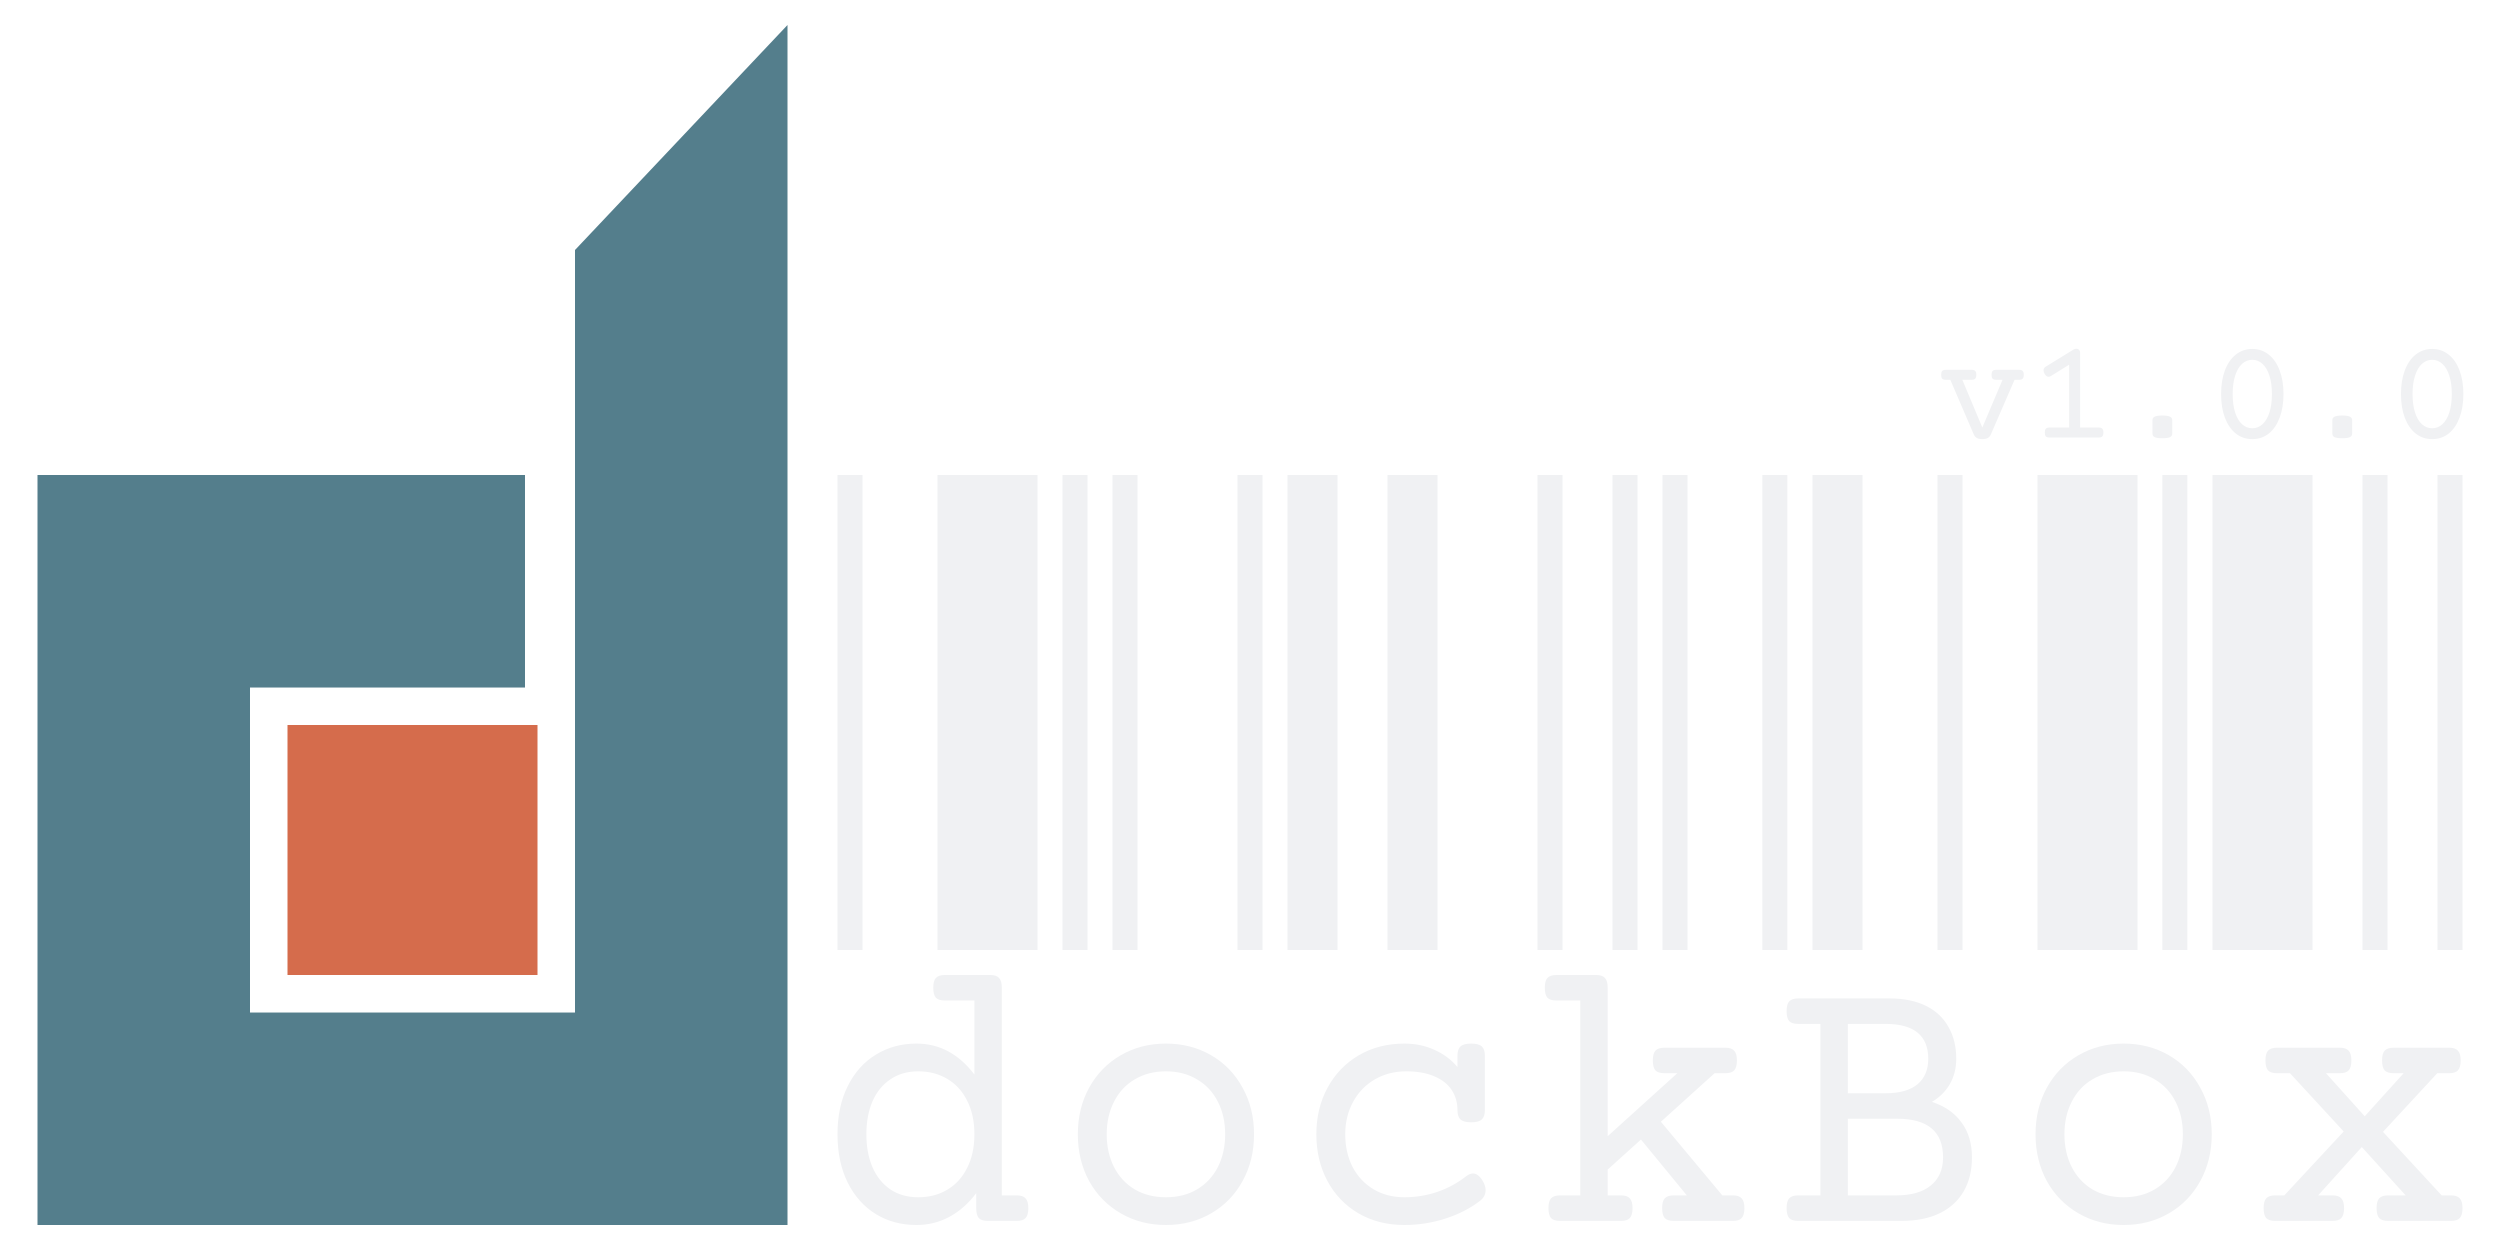
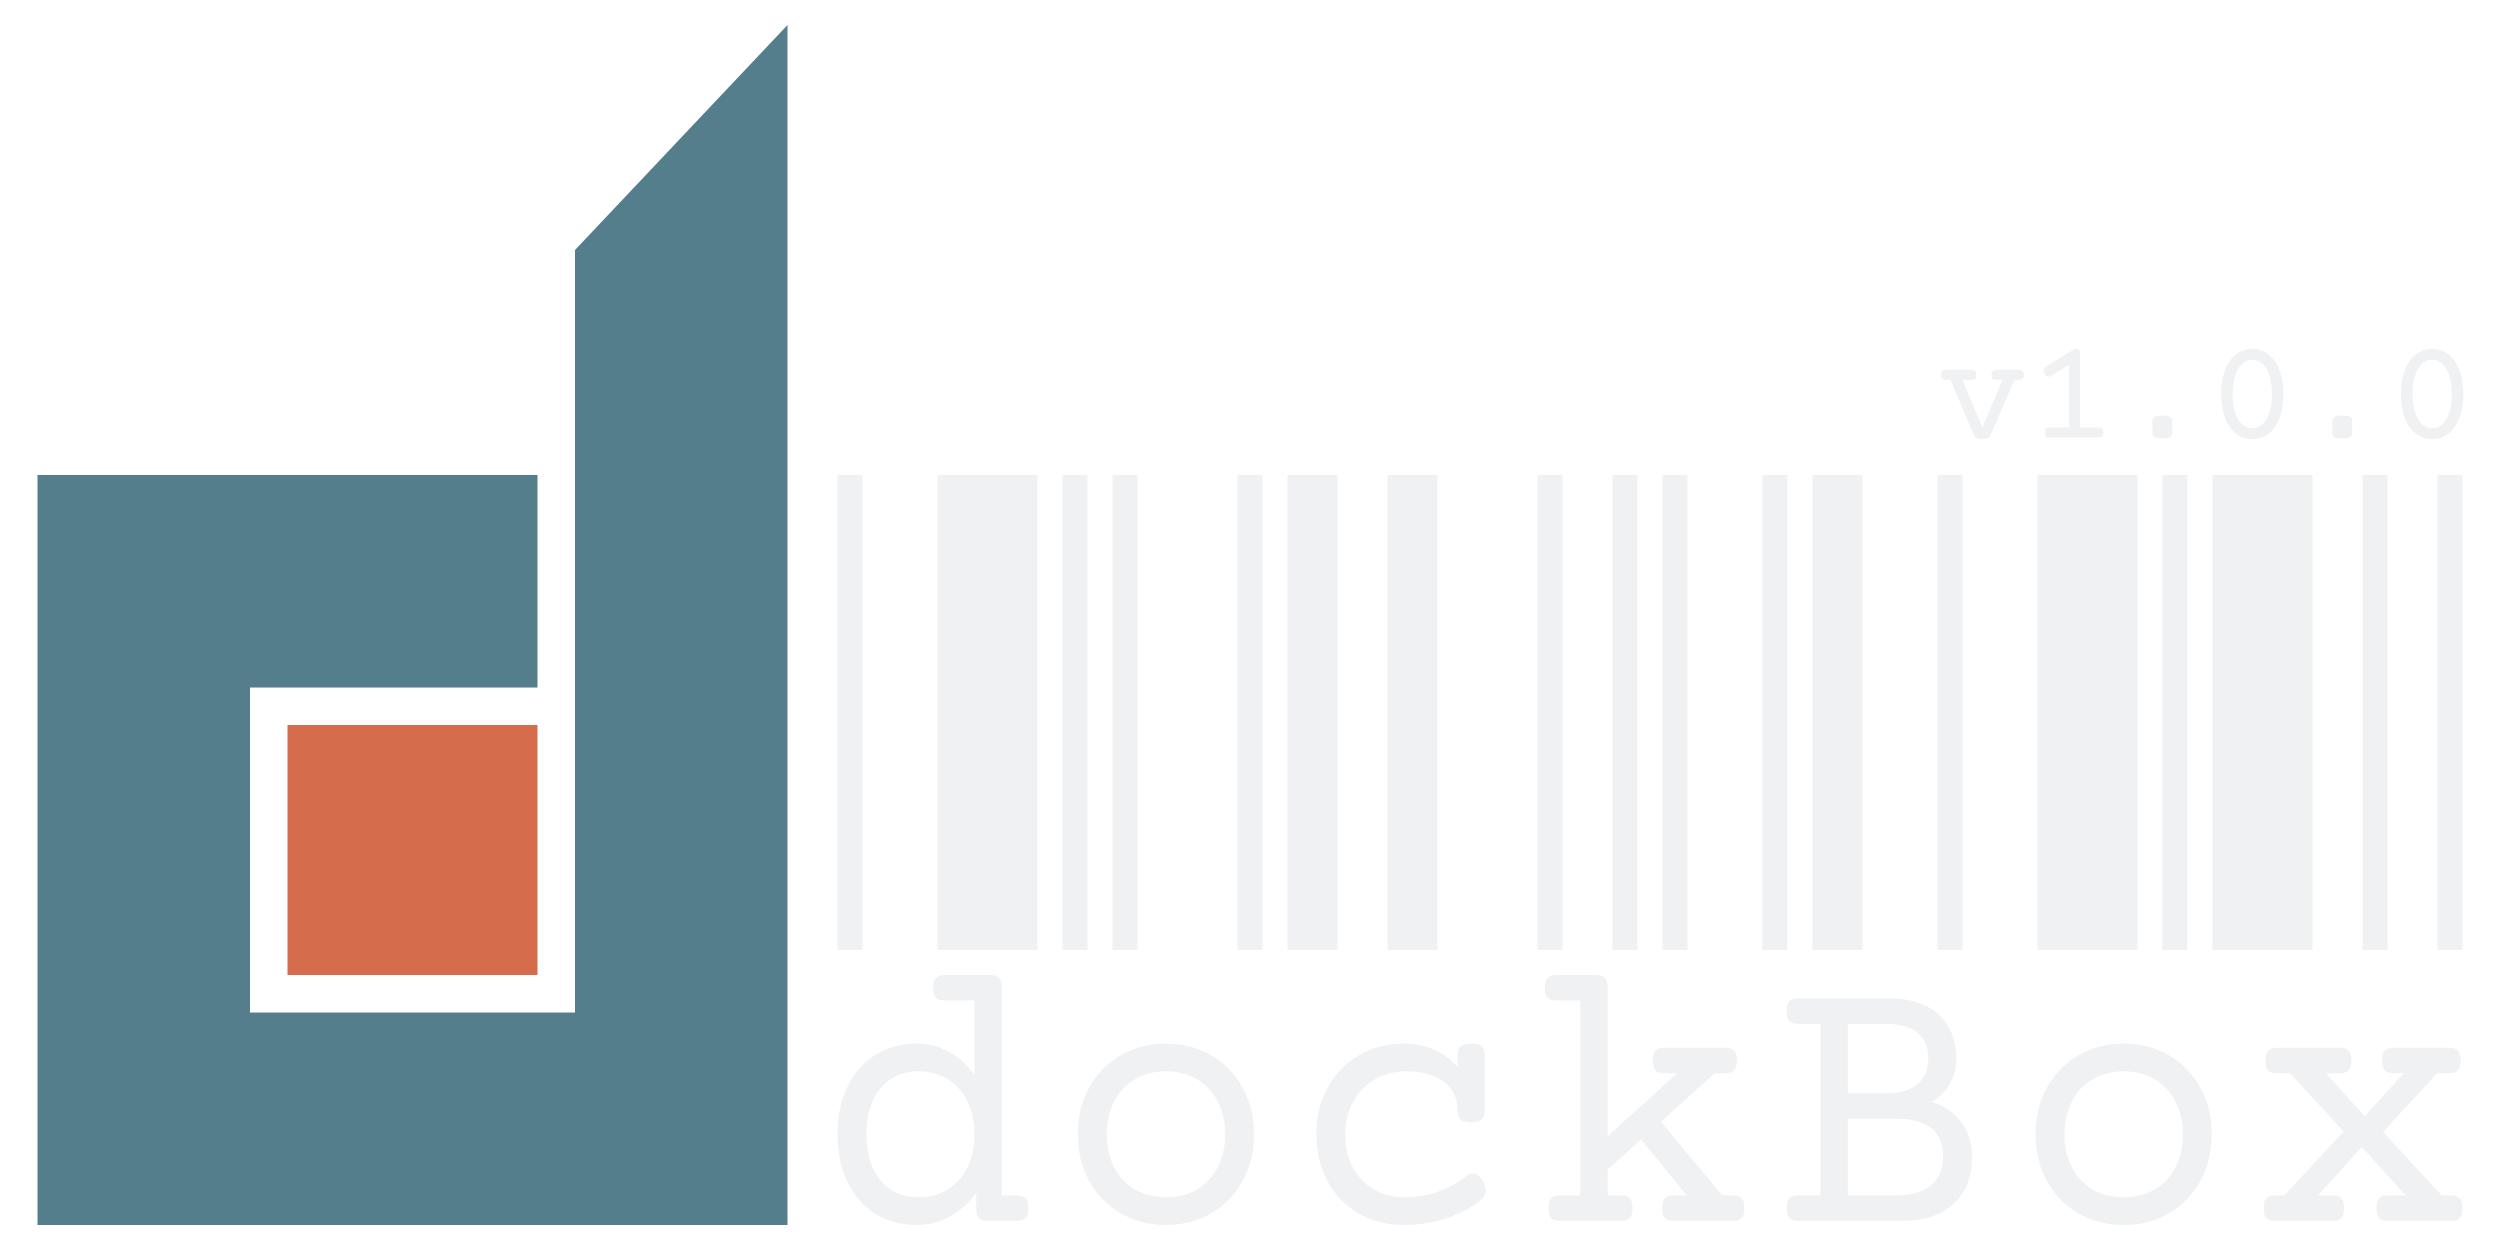
<svg xmlns="http://www.w3.org/2000/svg" width="200" height="100" viewBox="0 0 200 100" fill="none">
-   <path d="M63 2L46 20L46 81H20L20 55H42V38H3V98H63V2Z" fill="#547E8C" />
+   <path d="M63 2L46 20L46 81H20L20 55H43V38H3V98H63V2Z" fill="#547E8C" />
  <path d="M23 58L43 58V78H23V58Z" fill="#D56C4C" />
  <path d="M67 38L67 76H69L69 38H67ZM75 38L75 76H83L83 38H75ZM85 38L85 76H87L87 38H85ZM89 38L89 76H91L91 38H89ZM99 38L99 76H101L101 38H99ZM103 38L103 76H107L107 38H103ZM111 38L111 76H115L115 38H111ZM123 38L123 76H125L125 38H123ZM129 38L129 76H131L131 38H129ZM133 38L133 76H135V38H133ZM140.988 38V76H142.988L142.988 38H140.988ZM145 38L145 76H149V38H145ZM155 38L155 76H157L157 38H155ZM163 38V76H171L171 38H163ZM172.988 38L172.988 76H174.988L174.988 38H172.988ZM177 38V76H185L185 38H177ZM189 38V76H191V38H189ZM195 38V76H197V38H195Z" fill="#F0F1F3" />
  <path d="M79.224 78C79.556 78 79.79 78.08 79.926 78.24C80.072 78.39 80.145 78.65 80.145 79.019V95.631H81.344C81.676 95.631 81.91 95.711 82.046 95.871C82.193 96.021 82.266 96.281 82.266 96.651C82.266 97.02 82.193 97.285 82.046 97.445C81.91 97.595 81.676 97.67 81.344 97.67H79.019C78.688 97.67 78.449 97.595 78.303 97.445C78.167 97.285 78.098 97.02 78.098 96.651V95.451C77.484 96.271 76.773 96.901 75.963 97.34C75.154 97.78 74.272 98 73.317 98C72.108 98 71.026 97.71 70.071 97.13C69.115 96.541 68.365 95.701 67.819 94.612C67.273 93.512 67 92.223 67 90.744C67 89.264 67.273 87.98 67.819 86.891C68.365 85.791 69.115 84.951 70.071 84.372C71.026 83.782 72.108 83.487 73.317 83.487C75.15 83.487 76.695 84.312 77.952 85.961V80.039H75.583C75.252 80.039 75.013 79.964 74.867 79.814C74.73 79.654 74.662 79.389 74.662 79.019C74.662 78.65 74.73 78.39 74.867 78.24C75.013 78.08 75.252 78 75.583 78H79.224ZM73.463 85.706C72.596 85.706 71.85 85.921 71.226 86.351C70.602 86.771 70.124 87.36 69.793 88.12C69.471 88.88 69.31 89.754 69.31 90.744C69.31 91.733 69.471 92.608 69.793 93.367C70.124 94.127 70.602 94.722 71.226 95.151C71.85 95.571 72.596 95.781 73.463 95.781C74.331 95.781 75.101 95.581 75.773 95.181C76.456 94.782 76.987 94.202 77.367 93.442C77.757 92.683 77.952 91.783 77.952 90.744C77.952 89.704 77.757 88.805 77.367 88.045C76.987 87.285 76.456 86.706 75.773 86.306C75.101 85.906 74.331 85.706 73.463 85.706Z" fill="#F0F1F3" />
  <path d="M93.275 83.487C94.611 83.487 95.814 83.797 96.887 84.417C97.959 85.037 98.797 85.901 99.402 87.01C100.016 88.11 100.323 89.354 100.323 90.744C100.323 92.133 100.016 93.382 99.402 94.492C98.797 95.591 97.959 96.451 96.887 97.07C95.814 97.69 94.611 98 93.275 98C91.94 98 90.736 97.69 89.663 97.07C88.591 96.451 87.748 95.591 87.134 94.492C86.529 93.382 86.227 92.133 86.227 90.744C86.227 89.354 86.529 88.11 87.134 87.01C87.748 85.901 88.591 85.037 89.663 84.417C90.736 83.797 91.94 83.487 93.275 83.487ZM93.275 85.706C92.33 85.706 91.496 85.921 90.775 86.351C90.063 86.771 89.512 87.365 89.122 88.135C88.733 88.895 88.537 89.764 88.537 90.744C88.537 91.723 88.733 92.598 89.122 93.367C89.512 94.127 90.063 94.722 90.775 95.151C91.496 95.571 92.33 95.781 93.275 95.781C94.221 95.781 95.049 95.571 95.761 95.151C96.482 94.722 97.038 94.127 97.428 93.367C97.818 92.598 98.013 91.723 98.013 90.744C98.013 89.764 97.818 88.895 97.428 88.135C97.038 87.365 96.482 86.771 95.761 86.351C95.049 85.921 94.221 85.706 93.275 85.706Z" fill="#F0F1F3" />
  <path d="M117.693 83.487C118.093 83.487 118.376 83.562 118.541 83.712C118.707 83.862 118.79 84.112 118.79 84.462V88.81C118.79 89.159 118.707 89.409 118.541 89.559C118.376 89.709 118.093 89.784 117.693 89.784C117.294 89.784 117.011 89.709 116.845 89.559C116.679 89.409 116.597 89.159 116.597 88.81C116.597 88.2 116.441 87.66 116.129 87.19C115.817 86.721 115.349 86.356 114.725 86.096C114.111 85.836 113.37 85.706 112.502 85.706C111.566 85.706 110.728 85.921 109.987 86.351C109.246 86.781 108.666 87.38 108.247 88.15C107.828 88.919 107.618 89.784 107.618 90.744C107.618 91.713 107.813 92.583 108.203 93.352C108.603 94.112 109.159 94.707 109.87 95.136C110.592 95.566 111.42 95.781 112.356 95.781C113.253 95.781 114.121 95.641 114.959 95.361C115.807 95.072 116.577 94.657 117.269 94.117C117.474 93.957 117.664 93.877 117.839 93.877C118.122 93.877 118.385 94.082 118.629 94.492C118.775 94.742 118.848 94.981 118.848 95.211C118.848 95.561 118.692 95.851 118.38 96.081C117.601 96.681 116.679 97.15 115.617 97.49C114.554 97.83 113.467 98 112.356 98C110.962 98 109.729 97.685 108.657 97.055C107.594 96.426 106.77 95.561 106.185 94.462C105.601 93.362 105.308 92.123 105.308 90.744C105.308 89.364 105.605 88.125 106.2 87.025C106.795 85.926 107.623 85.061 108.686 84.432C109.758 83.802 110.982 83.487 112.356 83.487C113.224 83.487 114.018 83.652 114.74 83.982C115.471 84.302 116.09 84.762 116.597 85.361V84.462C116.597 84.112 116.679 83.862 116.845 83.712C117.011 83.562 117.294 83.487 117.693 83.487Z" fill="#F0F1F3" />
  <path d="M138.631 95.631C138.963 95.631 139.197 95.711 139.333 95.871C139.479 96.021 139.552 96.281 139.552 96.651C139.552 97.02 139.479 97.285 139.333 97.445C139.197 97.595 138.963 97.67 138.631 97.67H133.894C133.562 97.67 133.323 97.595 133.177 97.445C133.041 97.285 132.972 97.02 132.972 96.651C132.972 96.281 133.041 96.021 133.177 95.871C133.323 95.711 133.562 95.631 133.894 95.631H134.946L131.276 91.163L128.615 93.562V95.631H129.682C130.014 95.631 130.248 95.711 130.384 95.871C130.53 96.021 130.604 96.281 130.604 96.651C130.604 97.02 130.53 97.285 130.384 97.445C130.248 97.595 130.014 97.67 129.682 97.67H124.799C124.467 97.67 124.228 97.595 124.082 97.445C123.946 97.285 123.877 97.02 123.877 96.651C123.877 96.281 123.946 96.021 124.082 95.871C124.228 95.711 124.467 95.631 124.799 95.631H126.422V80.039H124.506C124.175 80.039 123.936 79.964 123.79 79.814C123.653 79.654 123.585 79.389 123.585 79.019C123.585 78.65 123.653 78.39 123.79 78.24C123.936 78.08 124.175 78 124.506 78H127.694C128.025 78 128.259 78.08 128.396 78.24C128.542 78.39 128.615 78.65 128.615 79.019V90.894L134.186 85.856H133.148C132.816 85.856 132.578 85.781 132.431 85.631C132.295 85.471 132.227 85.206 132.227 84.837C132.227 84.467 132.295 84.207 132.431 84.057C132.578 83.897 132.816 83.817 133.148 83.817H138.032C138.363 83.817 138.597 83.897 138.734 84.057C138.88 84.207 138.953 84.467 138.953 84.837C138.953 85.206 138.88 85.471 138.734 85.631C138.597 85.781 138.363 85.856 138.032 85.856H137.169L132.87 89.739L137.783 95.631H138.631Z" fill="#F0F1F3" />
  <path d="M151.176 79.874C152.317 79.874 153.286 80.074 154.086 80.474C154.885 80.874 155.485 81.438 155.884 82.168C156.294 82.888 156.499 83.732 156.499 84.702C156.499 85.461 156.328 86.136 155.987 86.726C155.655 87.305 155.178 87.78 154.554 88.15C155.587 88.49 156.377 89.04 156.923 89.799C157.478 90.549 157.756 91.478 157.756 92.588C157.756 93.637 157.537 94.542 157.098 95.301C156.659 96.061 156.021 96.646 155.183 97.055C154.344 97.465 153.33 97.67 152.141 97.67H143.85C143.519 97.67 143.28 97.595 143.134 97.445C142.997 97.285 142.929 97.02 142.929 96.651C142.929 96.281 142.997 96.021 143.134 95.871C143.28 95.711 143.519 95.631 143.85 95.631H145.634V81.913H143.85C143.519 81.913 143.28 81.838 143.134 81.688C142.997 81.528 142.929 81.263 142.929 80.894C142.929 80.524 142.997 80.264 143.134 80.114C143.28 79.954 143.519 79.874 143.85 79.874H151.176ZM147.827 87.46H150.854C151.975 87.46 152.823 87.22 153.399 86.741C153.974 86.261 154.261 85.581 154.261 84.702C154.261 83.782 153.979 83.088 153.413 82.618C152.848 82.148 151.995 81.913 150.854 81.913H147.827V87.46ZM147.827 95.631H151.702C152.901 95.631 153.823 95.366 154.466 94.837C155.119 94.307 155.446 93.557 155.446 92.588C155.446 90.529 154.222 89.499 151.776 89.499H147.827V95.631Z" fill="#F0F1F3" />
  <path d="M169.891 83.487C171.227 83.487 172.431 83.797 173.503 84.417C174.575 85.037 175.414 85.901 176.018 87.01C176.632 88.11 176.939 89.354 176.939 90.744C176.939 92.133 176.632 93.382 176.018 94.492C175.414 95.591 174.575 96.451 173.503 97.07C172.431 97.69 171.227 98 169.891 98C168.556 98 167.352 97.69 166.28 97.07C165.207 96.451 164.364 95.591 163.75 94.492C163.146 93.382 162.843 92.133 162.843 90.744C162.843 89.354 163.146 88.11 163.75 87.01C164.364 85.901 165.207 85.037 166.28 84.417C167.352 83.797 168.556 83.487 169.891 83.487ZM169.891 85.706C168.946 85.706 168.112 85.921 167.391 86.351C166.679 86.771 166.129 87.365 165.739 88.135C165.349 88.895 165.154 89.764 165.154 90.744C165.154 91.723 165.349 92.598 165.739 93.367C166.129 94.127 166.679 94.722 167.391 95.151C168.112 95.571 168.946 95.781 169.891 95.781C170.837 95.781 171.666 95.571 172.377 95.151C173.099 94.722 173.654 94.127 174.044 93.367C174.434 92.598 174.629 91.723 174.629 90.744C174.629 89.764 174.434 88.895 174.044 88.135C173.654 87.365 173.099 86.771 172.377 86.351C171.666 85.921 170.837 85.706 169.891 85.706Z" fill="#F0F1F3" />
  <path d="M195.933 83.817C196.264 83.817 196.498 83.897 196.634 84.057C196.781 84.207 196.854 84.467 196.854 84.837C196.854 85.206 196.781 85.471 196.634 85.631C196.498 85.781 196.264 85.856 195.933 85.856H194.982L190.639 90.549L195.333 95.631H196.079C196.41 95.631 196.644 95.711 196.781 95.871C196.927 96.021 197 96.281 197 96.651C197 97.02 196.927 97.285 196.781 97.445C196.644 97.595 196.41 97.67 196.079 97.67H191.049C190.717 97.67 190.478 97.595 190.332 97.445C190.196 97.285 190.128 97.02 190.128 96.651C190.128 96.281 190.196 96.021 190.332 95.871C190.478 95.711 190.717 95.631 191.049 95.631H192.452L188.943 91.763L185.448 95.631H186.604C186.935 95.631 187.169 95.711 187.305 95.871C187.452 96.021 187.525 96.281 187.525 96.651C187.525 97.02 187.452 97.285 187.305 97.445C187.169 97.595 186.935 97.67 186.604 97.67H182.012C181.681 97.67 181.442 97.595 181.296 97.445C181.159 97.285 181.091 97.02 181.091 96.651C181.091 96.281 181.159 96.021 181.296 95.871C181.442 95.711 181.681 95.631 182.012 95.631H182.743L187.495 90.519L183.197 85.856H182.158C181.827 85.856 181.588 85.781 181.442 85.631C181.305 85.471 181.237 85.206 181.237 84.837C181.237 84.467 181.305 84.207 181.442 84.057C181.588 83.897 181.827 83.817 182.158 83.817H187.188C187.52 83.817 187.754 83.897 187.89 84.057C188.037 84.207 188.11 84.467 188.11 84.837C188.11 85.206 188.037 85.471 187.89 85.631C187.754 85.781 187.52 85.856 187.188 85.856H186.077L189.177 89.304L192.292 85.856H191.487C191.156 85.856 190.917 85.781 190.771 85.631C190.634 85.471 190.566 85.206 190.566 84.837C190.566 84.467 190.634 84.207 190.771 84.057C190.917 83.897 191.156 83.817 191.487 83.817H195.933Z" fill="#F0F1F3" />
  <path d="M161.533 29.586C161.666 29.586 161.76 29.617 161.814 29.68C161.873 29.738 161.902 29.84 161.902 29.984C161.902 30.129 161.873 30.232 161.814 30.295C161.76 30.354 161.666 30.383 161.533 30.383H161.164L159.271 34.748C159.217 34.881 159.135 34.977 159.025 35.035C158.92 35.098 158.771 35.129 158.58 35.129C158.393 35.129 158.246 35.098 158.141 35.035C158.039 34.977 157.959 34.881 157.9 34.748L156.025 30.383H155.662C155.529 30.383 155.434 30.354 155.375 30.295C155.32 30.232 155.293 30.129 155.293 29.984C155.293 29.84 155.32 29.738 155.375 29.68C155.434 29.617 155.529 29.586 155.662 29.586H157.736C157.869 29.586 157.963 29.617 158.018 29.68C158.076 29.738 158.105 29.84 158.105 29.984C158.105 30.129 158.076 30.232 158.018 30.295C157.963 30.354 157.869 30.383 157.736 30.383H156.986L158.586 34.203L160.203 30.383H159.693C159.561 30.383 159.465 30.354 159.406 30.295C159.352 30.232 159.324 30.129 159.324 29.984C159.324 29.84 159.352 29.738 159.406 29.68C159.465 29.617 159.561 29.586 159.693 29.586H161.533ZM167.902 34.203C168.035 34.203 168.129 34.234 168.184 34.297C168.242 34.355 168.271 34.457 168.271 34.602C168.271 34.746 168.242 34.85 168.184 34.912C168.129 34.971 168.035 35 167.902 35H163.953C163.82 35 163.725 34.971 163.666 34.912C163.611 34.85 163.584 34.746 163.584 34.602C163.584 34.457 163.611 34.355 163.666 34.297C163.725 34.234 163.82 34.203 163.953 34.203H165.529V29.176L164.07 30.084C164.004 30.123 163.943 30.143 163.889 30.143C163.764 30.143 163.656 30.062 163.566 29.902C163.512 29.809 163.484 29.719 163.484 29.633C163.484 29.5 163.545 29.398 163.666 29.328L165.875 27.969C165.953 27.922 166.031 27.898 166.109 27.898C166.195 27.898 166.266 27.928 166.32 27.986C166.379 28.041 166.408 28.119 166.408 28.221V34.203H167.902ZM172.988 33.242C173.27 33.242 173.471 33.272 173.592 33.33C173.717 33.385 173.779 33.478 173.779 33.611V34.69C173.779 34.822 173.717 34.918 173.592 34.977C173.471 35.031 173.27 35.059 172.988 35.059C172.707 35.059 172.504 35.031 172.379 34.977C172.258 34.918 172.197 34.822 172.197 34.69V33.611C172.197 33.478 172.258 33.385 172.379 33.33C172.504 33.272 172.707 33.242 172.988 33.242ZM180.184 27.916C180.684 27.916 181.121 28.066 181.496 28.367C181.875 28.664 182.166 29.086 182.369 29.633C182.576 30.176 182.68 30.807 182.68 31.525C182.68 32.244 182.576 32.875 182.369 33.418C182.166 33.961 181.877 34.383 181.502 34.684C181.127 34.98 180.688 35.129 180.184 35.129C179.68 35.129 179.24 34.98 178.865 34.684C178.49 34.383 178.199 33.961 177.992 33.418C177.789 32.875 177.688 32.244 177.688 31.525C177.688 30.807 177.789 30.176 177.992 29.633C178.199 29.086 178.49 28.664 178.865 28.367C179.244 28.066 179.684 27.916 180.184 27.916ZM180.184 28.783C179.875 28.783 179.602 28.893 179.363 29.111C179.129 29.326 178.945 29.641 178.812 30.055C178.68 30.465 178.613 30.955 178.613 31.525C178.613 32.096 178.68 32.588 178.812 33.002C178.945 33.412 179.129 33.725 179.363 33.94C179.602 34.154 179.875 34.262 180.184 34.262C180.492 34.262 180.764 34.154 180.998 33.94C181.236 33.725 181.422 33.412 181.555 33.002C181.688 32.588 181.754 32.096 181.754 31.525C181.754 30.955 181.688 30.465 181.555 30.055C181.422 29.641 181.236 29.326 180.998 29.111C180.764 28.893 180.492 28.783 180.184 28.783ZM187.379 33.242C187.66 33.242 187.861 33.272 187.982 33.33C188.107 33.385 188.17 33.478 188.17 33.611V34.69C188.17 34.822 188.107 34.918 187.982 34.977C187.861 35.031 187.66 35.059 187.379 35.059C187.098 35.059 186.895 35.031 186.77 34.977C186.648 34.918 186.588 34.822 186.588 34.69V33.611C186.588 33.478 186.648 33.385 186.77 33.33C186.895 33.272 187.098 33.242 187.379 33.242ZM194.574 27.916C195.074 27.916 195.512 28.066 195.887 28.367C196.266 28.664 196.557 29.086 196.76 29.633C196.967 30.176 197.07 30.807 197.07 31.525C197.07 32.244 196.967 32.875 196.76 33.418C196.557 33.961 196.268 34.383 195.893 34.684C195.518 34.98 195.078 35.129 194.574 35.129C194.07 35.129 193.631 34.98 193.256 34.684C192.881 34.383 192.59 33.961 192.383 33.418C192.18 32.875 192.078 32.244 192.078 31.525C192.078 30.807 192.18 30.176 192.383 29.633C192.59 29.086 192.881 28.664 193.256 28.367C193.635 28.066 194.074 27.916 194.574 27.916ZM194.574 28.783C194.266 28.783 193.992 28.893 193.754 29.111C193.52 29.326 193.336 29.641 193.203 30.055C193.07 30.465 193.004 30.955 193.004 31.525C193.004 32.096 193.07 32.588 193.203 33.002C193.336 33.412 193.52 33.725 193.754 33.94C193.992 34.154 194.266 34.262 194.574 34.262C194.883 34.262 195.154 34.154 195.389 33.94C195.627 33.725 195.812 33.412 195.945 33.002C196.078 32.588 196.145 32.096 196.145 31.525C196.145 30.955 196.078 30.465 195.945 30.055C195.812 29.641 195.627 29.326 195.389 29.111C195.154 28.893 194.883 28.783 194.574 28.783Z" fill="#F0F1F3" />
</svg>
